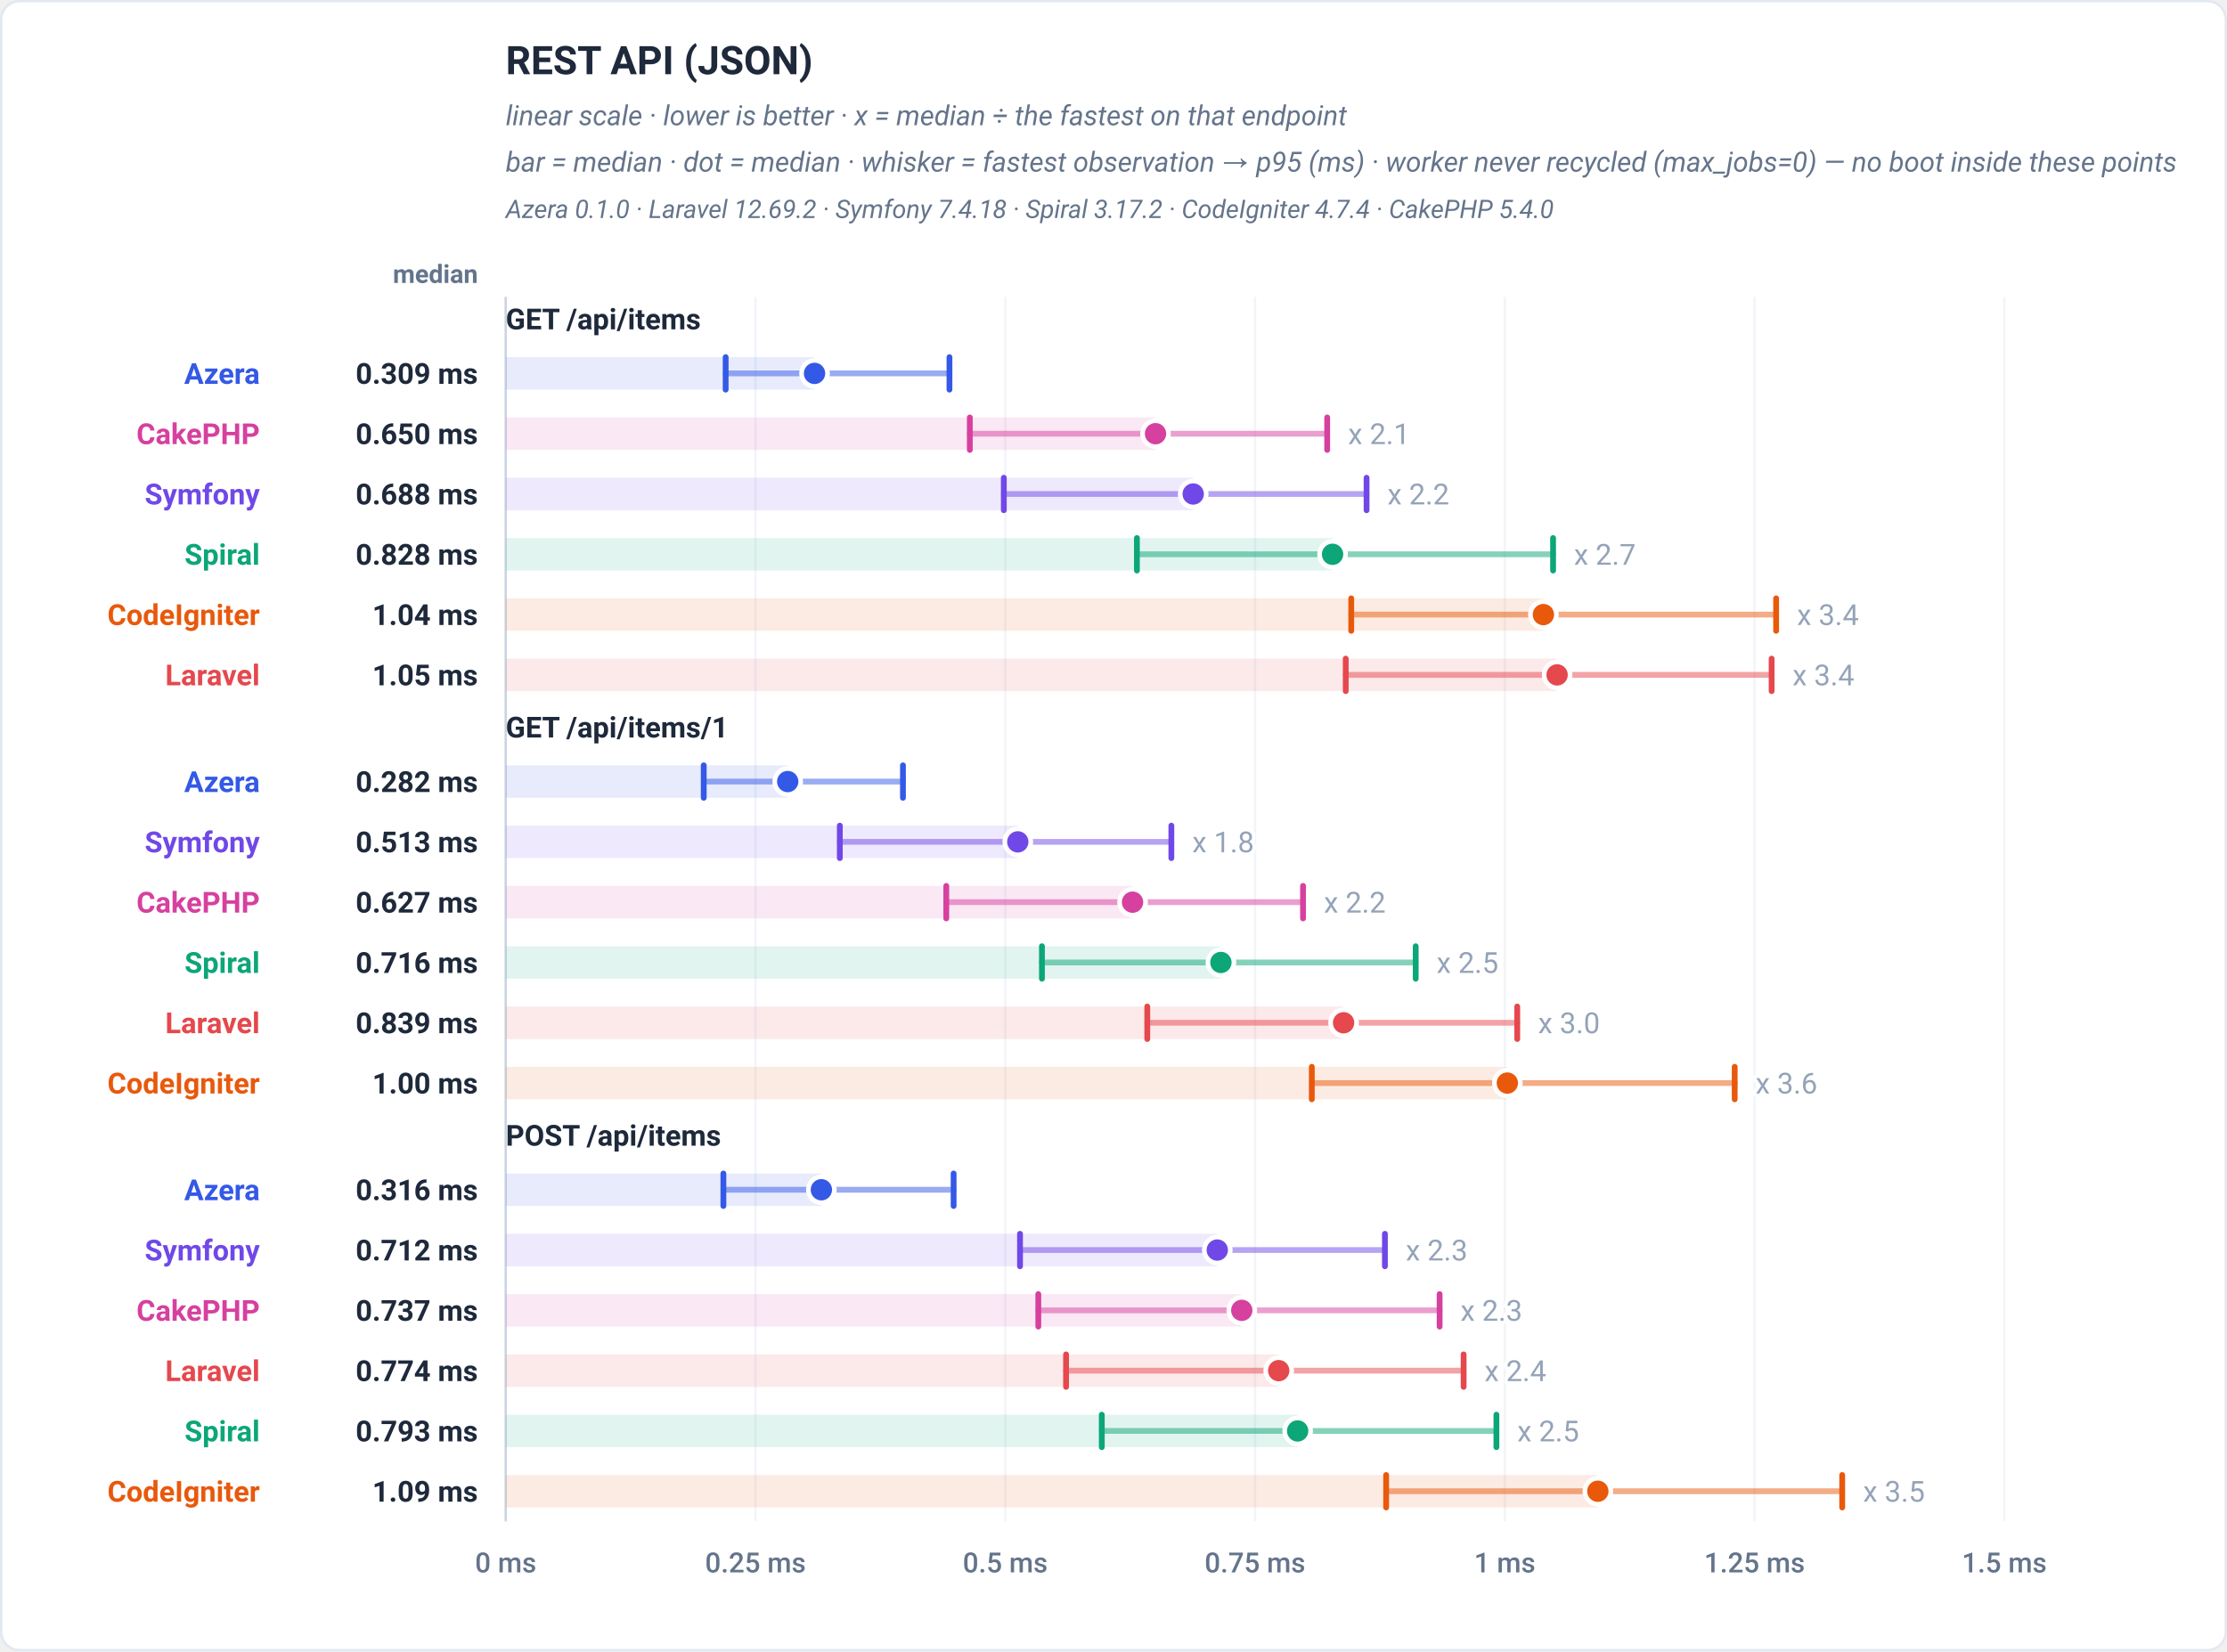
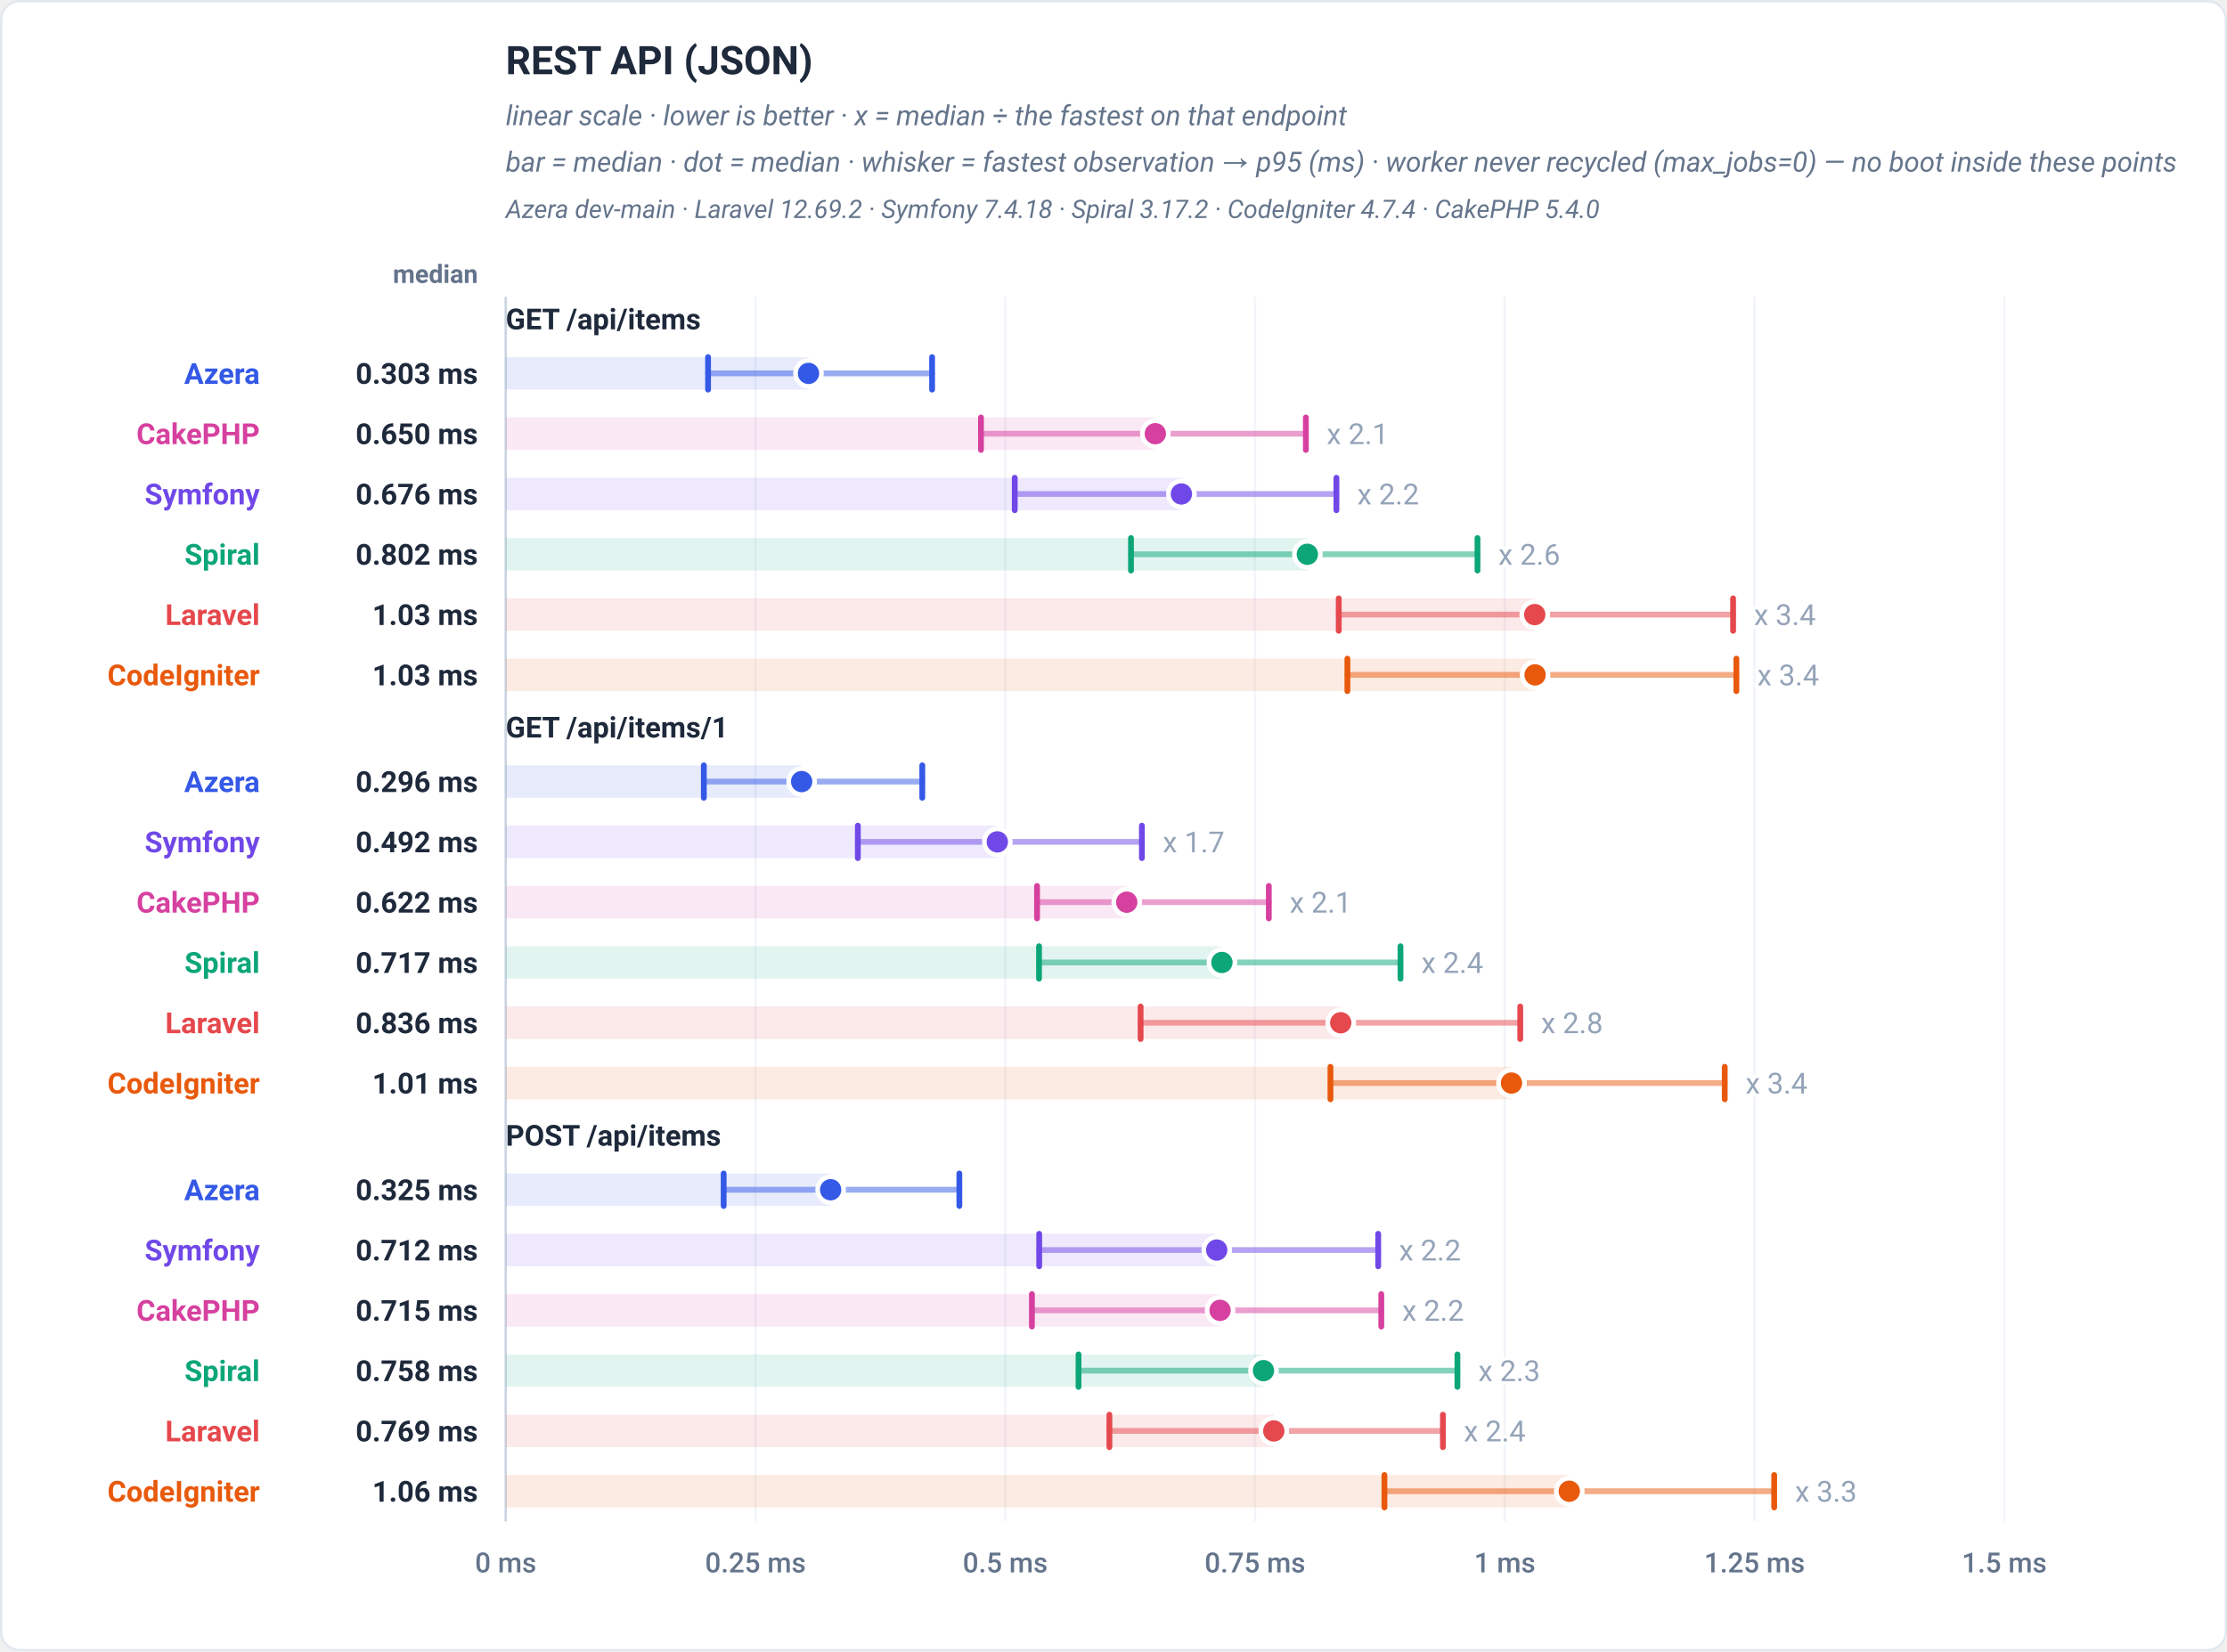
<svg xmlns="http://www.w3.org/2000/svg" viewBox="0 0 960 712" width="960" height="712" role="img" font-family="-apple-system,BlinkMacSystemFont,'Segoe UI',Roboto,Helvetica,Arial,sans-serif">
  <rect x="0.5" y="0.5" width="959" height="711" rx="8" fill="#ffffff" stroke="#e2e8f0" />
  <text x="218" y="32" font-family="-apple-system,BlinkMacSystemFont,'Segoe UI',Roboto,Helvetica,Arial,sans-serif" font-size="17" font-weight="700" fill="#1e293b" text-anchor="start">REST API (JSON)</text>
  <text x="218" y="54" font-family="-apple-system,BlinkMacSystemFont,'Segoe UI',Roboto,Helvetica,Arial,sans-serif" font-size="12" font-weight="400" fill="#64748b" text-anchor="start" font-style="italic">linear scale · lower is better · x = median ÷ the fastest on that endpoint</text>
  <text x="218" y="74" font-family="-apple-system,BlinkMacSystemFont,'Segoe UI',Roboto,Helvetica,Arial,sans-serif" font-size="12" font-weight="400" fill="#64748b" text-anchor="start" font-style="italic">bar = median · dot = median · whisker = fastest observation → p95 (ms) · worker never recycled (max_jobs=0) — no boot inside these points</text>
-   <text x="218" y="94" font-family="-apple-system,BlinkMacSystemFont,'Segoe UI',Roboto,Helvetica,Arial,sans-serif" font-size="11" font-weight="400" fill="#64748b" text-anchor="start" font-style="italic">Azera 0.1.0 · Laravel 12.69.2 · Symfony 7.4.18 · Spiral 3.17.2 · CodeIgniter 4.7.4 · CakePHP 5.4.0</text>
+   <text x="218" y="94" font-family="-apple-system,BlinkMacSystemFont,'Segoe UI',Roboto,Helvetica,Arial,sans-serif" font-size="11" font-weight="400" fill="#64748b" text-anchor="start" font-style="italic">Azera dev-main · Laravel 12.69.2 · Symfony 7.4.18 · Spiral 3.17.2 · CodeIgniter 4.7.4 · CakePHP 5.4.0</text>
  <text x="206" y="122" font-family="-apple-system,BlinkMacSystemFont,'Segoe UI',Roboto,Helvetica,Arial,sans-serif" font-size="11" font-weight="600" fill="#64748b" text-anchor="end">median</text>
  <line x1="218" y1="128" x2="218" y2="656" stroke="#f1f5f9" stroke-width="1" />
  <text x="218" y="678" font-family="-apple-system,BlinkMacSystemFont,'Segoe UI',Roboto,Helvetica,Arial,sans-serif" font-size="12" font-weight="500" fill="#64748b" text-anchor="middle">0 ms</text>
  <line x1="325.67" y1="128" x2="325.67" y2="656" stroke="#f1f5f9" stroke-width="1" />
  <text x="325.67" y="678" font-family="-apple-system,BlinkMacSystemFont,'Segoe UI',Roboto,Helvetica,Arial,sans-serif" font-size="12" font-weight="500" fill="#64748b" text-anchor="middle">0.25 ms</text>
  <line x1="433.33" y1="128" x2="433.33" y2="656" stroke="#f1f5f9" stroke-width="1" />
  <text x="433.33" y="678" font-family="-apple-system,BlinkMacSystemFont,'Segoe UI',Roboto,Helvetica,Arial,sans-serif" font-size="12" font-weight="500" fill="#64748b" text-anchor="middle">0.5 ms</text>
  <line x1="541" y1="128" x2="541" y2="656" stroke="#f1f5f9" stroke-width="1" />
  <text x="541" y="678" font-family="-apple-system,BlinkMacSystemFont,'Segoe UI',Roboto,Helvetica,Arial,sans-serif" font-size="12" font-weight="500" fill="#64748b" text-anchor="middle">0.75 ms</text>
  <line x1="648.67" y1="128" x2="648.67" y2="656" stroke="#f1f5f9" stroke-width="1" />
  <text x="648.67" y="678" font-family="-apple-system,BlinkMacSystemFont,'Segoe UI',Roboto,Helvetica,Arial,sans-serif" font-size="12" font-weight="500" fill="#64748b" text-anchor="middle">1 ms</text>
  <line x1="756.33" y1="128" x2="756.33" y2="656" stroke="#f1f5f9" stroke-width="1" />
  <text x="756.33" y="678" font-family="-apple-system,BlinkMacSystemFont,'Segoe UI',Roboto,Helvetica,Arial,sans-serif" font-size="12" font-weight="500" fill="#64748b" text-anchor="middle">1.25 ms</text>
  <line x1="864" y1="128" x2="864" y2="656" stroke="#f1f5f9" stroke-width="1" />
  <text x="864" y="678" font-family="-apple-system,BlinkMacSystemFont,'Segoe UI',Roboto,Helvetica,Arial,sans-serif" font-size="12" font-weight="500" fill="#64748b" text-anchor="middle">1.5 ms</text>
  <line x1="218" y1="128" x2="218" y2="656" stroke="#cbd5e1" stroke-width="1" />
  <text x="218" y="142" font-family="-apple-system,BlinkMacSystemFont,'Segoe UI',Roboto,Helvetica,Arial,sans-serif" font-size="12.5" font-weight="700" fill="#1e293b" text-anchor="start">GET /api/items</text>
-   <rect x="218" y="154" width="133.12" height="14" fill="#3459e6" fill-opacity="0.12" />
-   <line x1="312.81" y1="161" x2="409.29" y2="161" stroke="#3459e6" stroke-width="2.5" stroke-linecap="round" opacity="0.5" />
-   <line x1="312.81" y1="154" x2="312.81" y2="168" stroke="#3459e6" stroke-width="2.5" stroke-linecap="round" />
-   <line x1="409.29" y1="154" x2="409.29" y2="168" stroke="#3459e6" stroke-width="2.5" stroke-linecap="round" />
-   <circle cx="351.12" cy="161" r="5.6" fill="#3459e6" stroke="#ffffff" stroke-width="2" />
+   <rect x="218" y="154" width="130.52" height="14" fill="#3459e6" fill-opacity="0.12" />
+   <line x1="305.23" y1="161" x2="401.8" y2="161" stroke="#3459e6" stroke-width="2.5" stroke-linecap="round" opacity="0.5" />
+   <line x1="305.23" y1="154" x2="305.23" y2="168" stroke="#3459e6" stroke-width="2.5" stroke-linecap="round" />
+   <line x1="401.8" y1="154" x2="401.8" y2="168" stroke="#3459e6" stroke-width="2.5" stroke-linecap="round" />
+   <circle cx="348.52" cy="161" r="5.6" fill="#3459e6" stroke="#ffffff" stroke-width="2" />
  <text x="112" y="165.5" font-family="-apple-system,BlinkMacSystemFont,'Segoe UI',Roboto,Helvetica,Arial,sans-serif" font-size="12.5" font-weight="700" fill="#3459e6" text-anchor="end">Azera</text>
-   <text x="206" y="165.5" font-family="-apple-system,BlinkMacSystemFont,'Segoe UI',Roboto,Helvetica,Arial,sans-serif" font-size="12.5" font-weight="700" fill="#1e293b" text-anchor="end">0.309 ms</text>
-   <rect x="218" y="180" width="280.11" height="14" fill="#d6409f" fill-opacity="0.12" />
-   <line x1="418.06" y1="187" x2="572.12" y2="187" stroke="#d6409f" stroke-width="2.5" stroke-linecap="round" opacity="0.5" />
-   <line x1="418.06" y1="180" x2="418.06" y2="194" stroke="#d6409f" stroke-width="2.5" stroke-linecap="round" />
-   <line x1="572.12" y1="180" x2="572.12" y2="194" stroke="#d6409f" stroke-width="2.5" stroke-linecap="round" />
-   <circle cx="498.11" cy="187" r="5.6" fill="#d6409f" stroke="#ffffff" stroke-width="2" />
-   <text x="581.12" y="191.5" font-family="-apple-system,BlinkMacSystemFont,'Segoe UI',Roboto,Helvetica,Arial,sans-serif" font-size="12.5" font-weight="400" fill="#94a3b8" text-anchor="start" stroke="#ffffff" stroke-width="3" paint-order="stroke" stroke-linejoin="round">x 2.1</text>
+   <text x="206" y="165.5" font-family="-apple-system,BlinkMacSystemFont,'Segoe UI',Roboto,Helvetica,Arial,sans-serif" font-size="12.5" font-weight="700" fill="#1e293b" text-anchor="end">0.303 ms</text>
+   <rect x="218" y="180" width="280.02" height="14" fill="#d6409f" fill-opacity="0.12" />
+   <line x1="422.87" y1="187" x2="562.92" y2="187" stroke="#d6409f" stroke-width="2.5" stroke-linecap="round" opacity="0.5" />
+   <line x1="422.87" y1="180" x2="422.87" y2="194" stroke="#d6409f" stroke-width="2.5" stroke-linecap="round" />
+   <line x1="562.92" y1="180" x2="562.92" y2="194" stroke="#d6409f" stroke-width="2.5" stroke-linecap="round" />
+   <circle cx="498.02" cy="187" r="5.6" fill="#d6409f" stroke="#ffffff" stroke-width="2" />
+   <text x="571.92" y="191.5" font-family="-apple-system,BlinkMacSystemFont,'Segoe UI',Roboto,Helvetica,Arial,sans-serif" font-size="12.5" font-weight="400" fill="#94a3b8" text-anchor="start" stroke="#ffffff" stroke-width="3" paint-order="stroke" stroke-linejoin="round">x 2.1</text>
  <text x="112" y="191.5" font-family="-apple-system,BlinkMacSystemFont,'Segoe UI',Roboto,Helvetica,Arial,sans-serif" font-size="12.5" font-weight="700" fill="#d6409f" text-anchor="end">CakePHP</text>
  <text x="206" y="191.5" font-family="-apple-system,BlinkMacSystemFont,'Segoe UI',Roboto,Helvetica,Arial,sans-serif" font-size="12.5" font-weight="700" fill="#1e293b" text-anchor="end">0.650 ms</text>
-   <rect x="218" y="206" width="296.35" height="14" fill="#7048e8" fill-opacity="0.12" />
-   <line x1="432.72" y1="213" x2="589.09" y2="213" stroke="#7048e8" stroke-width="2.5" stroke-linecap="round" opacity="0.5" />
-   <line x1="432.72" y1="206" x2="432.72" y2="220" stroke="#7048e8" stroke-width="2.5" stroke-linecap="round" />
-   <line x1="589.09" y1="206" x2="589.09" y2="220" stroke="#7048e8" stroke-width="2.5" stroke-linecap="round" />
-   <circle cx="514.35" cy="213" r="5.6" fill="#7048e8" stroke="#ffffff" stroke-width="2" />
-   <text x="598.09" y="217.5" font-family="-apple-system,BlinkMacSystemFont,'Segoe UI',Roboto,Helvetica,Arial,sans-serif" font-size="12.5" font-weight="400" fill="#94a3b8" text-anchor="start" stroke="#ffffff" stroke-width="3" paint-order="stroke" stroke-linejoin="round">x 2.2</text>
+   <rect x="218" y="206" width="291.27" height="14" fill="#7048e8" fill-opacity="0.12" />
+   <line x1="437.43" y1="213" x2="576.09" y2="213" stroke="#7048e8" stroke-width="2.5" stroke-linecap="round" opacity="0.5" />
+   <line x1="437.43" y1="206" x2="437.43" y2="220" stroke="#7048e8" stroke-width="2.5" stroke-linecap="round" />
+   <line x1="576.09" y1="206" x2="576.09" y2="220" stroke="#7048e8" stroke-width="2.5" stroke-linecap="round" />
+   <circle cx="509.27" cy="213" r="5.6" fill="#7048e8" stroke="#ffffff" stroke-width="2" />
+   <text x="585.09" y="217.5" font-family="-apple-system,BlinkMacSystemFont,'Segoe UI',Roboto,Helvetica,Arial,sans-serif" font-size="12.5" font-weight="400" fill="#94a3b8" text-anchor="start" stroke="#ffffff" stroke-width="3" paint-order="stroke" stroke-linejoin="round">x 2.2</text>
  <text x="112" y="217.5" font-family="-apple-system,BlinkMacSystemFont,'Segoe UI',Roboto,Helvetica,Arial,sans-serif" font-size="12.5" font-weight="700" fill="#7048e8" text-anchor="end">Symfony</text>
-   <text x="206" y="217.5" font-family="-apple-system,BlinkMacSystemFont,'Segoe UI',Roboto,Helvetica,Arial,sans-serif" font-size="12.5" font-weight="700" fill="#1e293b" text-anchor="end">0.688 ms</text>
-   <rect x="218" y="232" width="356.43" height="14" fill="#0ca678" fill-opacity="0.12" />
-   <line x1="490.09" y1="239" x2="669.49" y2="239" stroke="#0ca678" stroke-width="2.5" stroke-linecap="round" opacity="0.5" />
-   <line x1="490.09" y1="232" x2="490.09" y2="246" stroke="#0ca678" stroke-width="2.5" stroke-linecap="round" />
-   <line x1="669.49" y1="232" x2="669.49" y2="246" stroke="#0ca678" stroke-width="2.5" stroke-linecap="round" />
-   <circle cx="574.43" cy="239" r="5.6" fill="#0ca678" stroke="#ffffff" stroke-width="2" />
-   <text x="678.49" y="243.5" font-family="-apple-system,BlinkMacSystemFont,'Segoe UI',Roboto,Helvetica,Arial,sans-serif" font-size="12.5" font-weight="400" fill="#94a3b8" text-anchor="start" stroke="#ffffff" stroke-width="3" paint-order="stroke" stroke-linejoin="round">x 2.7</text>
+   <text x="206" y="217.5" font-family="-apple-system,BlinkMacSystemFont,'Segoe UI',Roboto,Helvetica,Arial,sans-serif" font-size="12.5" font-weight="700" fill="#1e293b" text-anchor="end">0.676 ms</text>
+   <rect x="218" y="232" width="345.56" height="14" fill="#0ca678" fill-opacity="0.12" />
+   <line x1="487.54" y1="239" x2="636.9" y2="239" stroke="#0ca678" stroke-width="2.5" stroke-linecap="round" opacity="0.5" />
+   <line x1="487.54" y1="232" x2="487.54" y2="246" stroke="#0ca678" stroke-width="2.5" stroke-linecap="round" />
+   <line x1="636.9" y1="232" x2="636.9" y2="246" stroke="#0ca678" stroke-width="2.5" stroke-linecap="round" />
+   <circle cx="563.56" cy="239" r="5.6" fill="#0ca678" stroke="#ffffff" stroke-width="2" />
+   <text x="645.9" y="243.5" font-family="-apple-system,BlinkMacSystemFont,'Segoe UI',Roboto,Helvetica,Arial,sans-serif" font-size="12.5" font-weight="400" fill="#94a3b8" text-anchor="start" stroke="#ffffff" stroke-width="3" paint-order="stroke" stroke-linejoin="round">x 2.6</text>
  <text x="112" y="243.5" font-family="-apple-system,BlinkMacSystemFont,'Segoe UI',Roboto,Helvetica,Arial,sans-serif" font-size="12.5" font-weight="700" fill="#0ca678" text-anchor="end">Spiral</text>
-   <text x="206" y="243.5" font-family="-apple-system,BlinkMacSystemFont,'Segoe UI',Roboto,Helvetica,Arial,sans-serif" font-size="12.5" font-weight="700" fill="#1e293b" text-anchor="end">0.828 ms</text>
-   <rect x="218" y="258" width="447.31" height="14" fill="#e8590c" fill-opacity="0.12" />
-   <line x1="582.48" y1="265" x2="765.64" y2="265" stroke="#e8590c" stroke-width="2.5" stroke-linecap="round" opacity="0.5" />
-   <line x1="582.48" y1="258" x2="582.48" y2="272" stroke="#e8590c" stroke-width="2.5" stroke-linecap="round" />
-   <line x1="765.64" y1="258" x2="765.64" y2="272" stroke="#e8590c" stroke-width="2.5" stroke-linecap="round" />
-   <circle cx="665.31" cy="265" r="5.6" fill="#e8590c" stroke="#ffffff" stroke-width="2" />
-   <text x="774.64" y="269.5" font-family="-apple-system,BlinkMacSystemFont,'Segoe UI',Roboto,Helvetica,Arial,sans-serif" font-size="12.5" font-weight="400" fill="#94a3b8" text-anchor="start" stroke="#ffffff" stroke-width="3" paint-order="stroke" stroke-linejoin="round">x 3.4</text>
-   <text x="112" y="269.5" font-family="-apple-system,BlinkMacSystemFont,'Segoe UI',Roboto,Helvetica,Arial,sans-serif" font-size="12.5" font-weight="700" fill="#e8590c" text-anchor="end">CodeIgniter</text>
-   <text x="206" y="269.5" font-family="-apple-system,BlinkMacSystemFont,'Segoe UI',Roboto,Helvetica,Arial,sans-serif" font-size="12.5" font-weight="700" fill="#1e293b" text-anchor="end">1.04 ms</text>
-   <rect x="218" y="284" width="453.22" height="14" fill="#e5484d" fill-opacity="0.12" />
-   <line x1="580.11" y1="291" x2="763.7" y2="291" stroke="#e5484d" stroke-width="2.5" stroke-linecap="round" opacity="0.5" />
-   <line x1="580.11" y1="284" x2="580.11" y2="298" stroke="#e5484d" stroke-width="2.5" stroke-linecap="round" />
-   <line x1="763.7" y1="284" x2="763.7" y2="298" stroke="#e5484d" stroke-width="2.5" stroke-linecap="round" />
-   <circle cx="671.22" cy="291" r="5.6" fill="#e5484d" stroke="#ffffff" stroke-width="2" />
-   <text x="772.7" y="295.5" font-family="-apple-system,BlinkMacSystemFont,'Segoe UI',Roboto,Helvetica,Arial,sans-serif" font-size="12.5" font-weight="400" fill="#94a3b8" text-anchor="start" stroke="#ffffff" stroke-width="3" paint-order="stroke" stroke-linejoin="round">x 3.4</text>
-   <text x="112" y="295.5" font-family="-apple-system,BlinkMacSystemFont,'Segoe UI',Roboto,Helvetica,Arial,sans-serif" font-size="12.5" font-weight="700" fill="#e5484d" text-anchor="end">Laravel</text>
-   <text x="206" y="295.5" font-family="-apple-system,BlinkMacSystemFont,'Segoe UI',Roboto,Helvetica,Arial,sans-serif" font-size="12.5" font-weight="700" fill="#1e293b" text-anchor="end">1.05 ms</text>
+   <text x="206" y="243.5" font-family="-apple-system,BlinkMacSystemFont,'Segoe UI',Roboto,Helvetica,Arial,sans-serif" font-size="12.5" font-weight="700" fill="#1e293b" text-anchor="end">0.802 ms</text>
+   <rect x="218" y="258" width="443.58" height="14" fill="#e5484d" fill-opacity="0.12" />
+   <line x1="577.09" y1="265" x2="747.09" y2="265" stroke="#e5484d" stroke-width="2.5" stroke-linecap="round" opacity="0.5" />
+   <line x1="577.09" y1="258" x2="577.09" y2="272" stroke="#e5484d" stroke-width="2.5" stroke-linecap="round" />
+   <line x1="747.09" y1="258" x2="747.09" y2="272" stroke="#e5484d" stroke-width="2.5" stroke-linecap="round" />
+   <circle cx="661.58" cy="265" r="5.6" fill="#e5484d" stroke="#ffffff" stroke-width="2" />
+   <text x="756.09" y="269.5" font-family="-apple-system,BlinkMacSystemFont,'Segoe UI',Roboto,Helvetica,Arial,sans-serif" font-size="12.5" font-weight="400" fill="#94a3b8" text-anchor="start" stroke="#ffffff" stroke-width="3" paint-order="stroke" stroke-linejoin="round">x 3.4</text>
+   <text x="112" y="269.5" font-family="-apple-system,BlinkMacSystemFont,'Segoe UI',Roboto,Helvetica,Arial,sans-serif" font-size="12.5" font-weight="700" fill="#e5484d" text-anchor="end">Laravel</text>
+   <text x="206" y="269.5" font-family="-apple-system,BlinkMacSystemFont,'Segoe UI',Roboto,Helvetica,Arial,sans-serif" font-size="12.5" font-weight="700" fill="#1e293b" text-anchor="end">1.03 ms</text>
+   <rect x="218" y="284" width="443.74" height="14" fill="#e8590c" fill-opacity="0.12" />
+   <line x1="580.83" y1="291" x2="748.51" y2="291" stroke="#e8590c" stroke-width="2.5" stroke-linecap="round" opacity="0.5" />
+   <line x1="580.83" y1="284" x2="580.83" y2="298" stroke="#e8590c" stroke-width="2.5" stroke-linecap="round" />
+   <line x1="748.51" y1="284" x2="748.51" y2="298" stroke="#e8590c" stroke-width="2.5" stroke-linecap="round" />
+   <circle cx="661.74" cy="291" r="5.6" fill="#e8590c" stroke="#ffffff" stroke-width="2" />
+   <text x="757.51" y="295.5" font-family="-apple-system,BlinkMacSystemFont,'Segoe UI',Roboto,Helvetica,Arial,sans-serif" font-size="12.5" font-weight="400" fill="#94a3b8" text-anchor="start" stroke="#ffffff" stroke-width="3" paint-order="stroke" stroke-linejoin="round">x 3.4</text>
+   <text x="112" y="295.5" font-family="-apple-system,BlinkMacSystemFont,'Segoe UI',Roboto,Helvetica,Arial,sans-serif" font-size="12.5" font-weight="700" fill="#e8590c" text-anchor="end">CodeIgniter</text>
+   <text x="206" y="295.5" font-family="-apple-system,BlinkMacSystemFont,'Segoe UI',Roboto,Helvetica,Arial,sans-serif" font-size="12.5" font-weight="700" fill="#1e293b" text-anchor="end">1.03 ms</text>
  <text x="218" y="318" font-family="-apple-system,BlinkMacSystemFont,'Segoe UI',Roboto,Helvetica,Arial,sans-serif" font-size="12.5" font-weight="700" fill="#1e293b" text-anchor="start">GET /api/items/1</text>
-   <rect x="218" y="330" width="121.56" height="14" fill="#3459e6" fill-opacity="0.12" />
-   <line x1="303.36" y1="337" x2="389.24" y2="337" stroke="#3459e6" stroke-width="2.5" stroke-linecap="round" opacity="0.5" />
-   <line x1="303.36" y1="330" x2="303.36" y2="344" stroke="#3459e6" stroke-width="2.5" stroke-linecap="round" />
-   <line x1="389.24" y1="330" x2="389.24" y2="344" stroke="#3459e6" stroke-width="2.5" stroke-linecap="round" />
-   <circle cx="339.56" cy="337" r="5.6" fill="#3459e6" stroke="#ffffff" stroke-width="2" />
+   <rect x="218" y="330" width="127.56" height="14" fill="#3459e6" fill-opacity="0.12" />
+   <line x1="303.4" y1="337" x2="397.57" y2="337" stroke="#3459e6" stroke-width="2.5" stroke-linecap="round" opacity="0.5" />
+   <line x1="303.4" y1="330" x2="303.4" y2="344" stroke="#3459e6" stroke-width="2.5" stroke-linecap="round" />
+   <line x1="397.57" y1="330" x2="397.57" y2="344" stroke="#3459e6" stroke-width="2.5" stroke-linecap="round" />
+   <circle cx="345.56" cy="337" r="5.6" fill="#3459e6" stroke="#ffffff" stroke-width="2" />
  <text x="112" y="341.5" font-family="-apple-system,BlinkMacSystemFont,'Segoe UI',Roboto,Helvetica,Arial,sans-serif" font-size="12.5" font-weight="700" fill="#3459e6" text-anchor="end">Azera</text>
-   <text x="206" y="341.5" font-family="-apple-system,BlinkMacSystemFont,'Segoe UI',Roboto,Helvetica,Arial,sans-serif" font-size="12.5" font-weight="700" fill="#1e293b" text-anchor="end">0.282 ms</text>
-   <rect x="218" y="356" width="220.74" height="14" fill="#7048e8" fill-opacity="0.12" />
-   <line x1="362.02" y1="363" x2="504.94" y2="363" stroke="#7048e8" stroke-width="2.5" stroke-linecap="round" opacity="0.5" />
-   <line x1="362.02" y1="356" x2="362.02" y2="370" stroke="#7048e8" stroke-width="2.5" stroke-linecap="round" />
-   <line x1="504.94" y1="356" x2="504.94" y2="370" stroke="#7048e8" stroke-width="2.5" stroke-linecap="round" />
-   <circle cx="438.74" cy="363" r="5.6" fill="#7048e8" stroke="#ffffff" stroke-width="2" />
-   <text x="513.94" y="367.5" font-family="-apple-system,BlinkMacSystemFont,'Segoe UI',Roboto,Helvetica,Arial,sans-serif" font-size="12.5" font-weight="400" fill="#94a3b8" text-anchor="start" stroke="#ffffff" stroke-width="3" paint-order="stroke" stroke-linejoin="round">x 1.8</text>
+   <text x="206" y="341.5" font-family="-apple-system,BlinkMacSystemFont,'Segoe UI',Roboto,Helvetica,Arial,sans-serif" font-size="12.5" font-weight="700" fill="#1e293b" text-anchor="end">0.296 ms</text>
+   <rect x="218" y="356" width="211.91" height="14" fill="#7048e8" fill-opacity="0.12" />
+   <line x1="369.79" y1="363" x2="492.24" y2="363" stroke="#7048e8" stroke-width="2.5" stroke-linecap="round" opacity="0.5" />
+   <line x1="369.79" y1="356" x2="369.79" y2="370" stroke="#7048e8" stroke-width="2.5" stroke-linecap="round" />
+   <line x1="492.24" y1="356" x2="492.24" y2="370" stroke="#7048e8" stroke-width="2.5" stroke-linecap="round" />
+   <circle cx="429.91" cy="363" r="5.6" fill="#7048e8" stroke="#ffffff" stroke-width="2" />
+   <text x="501.24" y="367.5" font-family="-apple-system,BlinkMacSystemFont,'Segoe UI',Roboto,Helvetica,Arial,sans-serif" font-size="12.5" font-weight="400" fill="#94a3b8" text-anchor="start" stroke="#ffffff" stroke-width="3" paint-order="stroke" stroke-linejoin="round">x 1.7</text>
  <text x="112" y="367.5" font-family="-apple-system,BlinkMacSystemFont,'Segoe UI',Roboto,Helvetica,Arial,sans-serif" font-size="12.5" font-weight="700" fill="#7048e8" text-anchor="end">Symfony</text>
-   <text x="206" y="367.5" font-family="-apple-system,BlinkMacSystemFont,'Segoe UI',Roboto,Helvetica,Arial,sans-serif" font-size="12.5" font-weight="700" fill="#1e293b" text-anchor="end">0.513 ms</text>
-   <rect x="218" y="382" width="270.21" height="14" fill="#d6409f" fill-opacity="0.12" />
-   <line x1="407.91" y1="389" x2="561.7" y2="389" stroke="#d6409f" stroke-width="2.5" stroke-linecap="round" opacity="0.5" />
-   <line x1="407.91" y1="382" x2="407.91" y2="396" stroke="#d6409f" stroke-width="2.5" stroke-linecap="round" />
-   <line x1="561.7" y1="382" x2="561.7" y2="396" stroke="#d6409f" stroke-width="2.5" stroke-linecap="round" />
-   <circle cx="488.21" cy="389" r="5.6" fill="#d6409f" stroke="#ffffff" stroke-width="2" />
-   <text x="570.7" y="393.5" font-family="-apple-system,BlinkMacSystemFont,'Segoe UI',Roboto,Helvetica,Arial,sans-serif" font-size="12.5" font-weight="400" fill="#94a3b8" text-anchor="start" stroke="#ffffff" stroke-width="3" paint-order="stroke" stroke-linejoin="round">x 2.2</text>
+   <text x="206" y="367.5" font-family="-apple-system,BlinkMacSystemFont,'Segoe UI',Roboto,Helvetica,Arial,sans-serif" font-size="12.5" font-weight="700" fill="#1e293b" text-anchor="end">0.492 ms</text>
+   <rect x="218" y="382" width="267.7" height="14" fill="#d6409f" fill-opacity="0.12" />
+   <line x1="447.04" y1="389" x2="546.95" y2="389" stroke="#d6409f" stroke-width="2.5" stroke-linecap="round" opacity="0.5" />
+   <line x1="447.04" y1="382" x2="447.04" y2="396" stroke="#d6409f" stroke-width="2.5" stroke-linecap="round" />
+   <line x1="546.95" y1="382" x2="546.95" y2="396" stroke="#d6409f" stroke-width="2.5" stroke-linecap="round" />
+   <circle cx="485.7" cy="389" r="5.6" fill="#d6409f" stroke="#ffffff" stroke-width="2" />
+   <text x="555.95" y="393.5" font-family="-apple-system,BlinkMacSystemFont,'Segoe UI',Roboto,Helvetica,Arial,sans-serif" font-size="12.5" font-weight="400" fill="#94a3b8" text-anchor="start" stroke="#ffffff" stroke-width="3" paint-order="stroke" stroke-linejoin="round">x 2.1</text>
  <text x="112" y="393.5" font-family="-apple-system,BlinkMacSystemFont,'Segoe UI',Roboto,Helvetica,Arial,sans-serif" font-size="12.5" font-weight="700" fill="#d6409f" text-anchor="end">CakePHP</text>
-   <text x="206" y="393.5" font-family="-apple-system,BlinkMacSystemFont,'Segoe UI',Roboto,Helvetica,Arial,sans-serif" font-size="12.5" font-weight="700" fill="#1e293b" text-anchor="end">0.627 ms</text>
-   <rect x="218" y="408" width="308.3" height="14" fill="#0ca678" fill-opacity="0.12" />
-   <line x1="449.15" y1="415" x2="610.27" y2="415" stroke="#0ca678" stroke-width="2.5" stroke-linecap="round" opacity="0.5" />
-   <line x1="449.15" y1="408" x2="449.15" y2="422" stroke="#0ca678" stroke-width="2.5" stroke-linecap="round" />
-   <line x1="610.27" y1="408" x2="610.27" y2="422" stroke="#0ca678" stroke-width="2.5" stroke-linecap="round" />
-   <circle cx="526.3" cy="415" r="5.6" fill="#0ca678" stroke="#ffffff" stroke-width="2" />
-   <text x="619.27" y="419.5" font-family="-apple-system,BlinkMacSystemFont,'Segoe UI',Roboto,Helvetica,Arial,sans-serif" font-size="12.5" font-weight="400" fill="#94a3b8" text-anchor="start" stroke="#ffffff" stroke-width="3" paint-order="stroke" stroke-linejoin="round">x 2.5</text>
+   <text x="206" y="393.5" font-family="-apple-system,BlinkMacSystemFont,'Segoe UI',Roboto,Helvetica,Arial,sans-serif" font-size="12.5" font-weight="700" fill="#1e293b" text-anchor="end">0.622 ms</text>
+   <rect x="218" y="408" width="308.73" height="14" fill="#0ca678" fill-opacity="0.12" />
+   <line x1="447.9" y1="415" x2="603.71" y2="415" stroke="#0ca678" stroke-width="2.5" stroke-linecap="round" opacity="0.5" />
+   <line x1="447.9" y1="408" x2="447.9" y2="422" stroke="#0ca678" stroke-width="2.5" stroke-linecap="round" />
+   <line x1="603.71" y1="408" x2="603.71" y2="422" stroke="#0ca678" stroke-width="2.5" stroke-linecap="round" />
+   <circle cx="526.73" cy="415" r="5.6" fill="#0ca678" stroke="#ffffff" stroke-width="2" />
+   <text x="612.71" y="419.5" font-family="-apple-system,BlinkMacSystemFont,'Segoe UI',Roboto,Helvetica,Arial,sans-serif" font-size="12.5" font-weight="400" fill="#94a3b8" text-anchor="start" stroke="#ffffff" stroke-width="3" paint-order="stroke" stroke-linejoin="round">x 2.4</text>
  <text x="112" y="419.5" font-family="-apple-system,BlinkMacSystemFont,'Segoe UI',Roboto,Helvetica,Arial,sans-serif" font-size="12.5" font-weight="700" fill="#0ca678" text-anchor="end">Spiral</text>
-   <text x="206" y="419.5" font-family="-apple-system,BlinkMacSystemFont,'Segoe UI',Roboto,Helvetica,Arial,sans-serif" font-size="12.5" font-weight="700" fill="#1e293b" text-anchor="end">0.716 ms</text>
-   <rect x="218" y="434" width="361.18" height="14" fill="#e5484d" fill-opacity="0.12" />
-   <line x1="494.56" y1="441" x2="654.04" y2="441" stroke="#e5484d" stroke-width="2.5" stroke-linecap="round" opacity="0.5" />
-   <line x1="494.56" y1="434" x2="494.56" y2="448" stroke="#e5484d" stroke-width="2.5" stroke-linecap="round" />
-   <line x1="654.04" y1="434" x2="654.04" y2="448" stroke="#e5484d" stroke-width="2.5" stroke-linecap="round" />
-   <circle cx="579.18" cy="441" r="5.6" fill="#e5484d" stroke="#ffffff" stroke-width="2" />
-   <text x="663.04" y="445.5" font-family="-apple-system,BlinkMacSystemFont,'Segoe UI',Roboto,Helvetica,Arial,sans-serif" font-size="12.5" font-weight="400" fill="#94a3b8" text-anchor="start" stroke="#ffffff" stroke-width="3" paint-order="stroke" stroke-linejoin="round">x 3.0</text>
+   <text x="206" y="419.5" font-family="-apple-system,BlinkMacSystemFont,'Segoe UI',Roboto,Helvetica,Arial,sans-serif" font-size="12.5" font-weight="700" fill="#1e293b" text-anchor="end">0.717 ms</text>
+   <rect x="218" y="434" width="359.95" height="14" fill="#e5484d" fill-opacity="0.12" />
+   <line x1="491.68" y1="441" x2="655.34" y2="441" stroke="#e5484d" stroke-width="2.5" stroke-linecap="round" opacity="0.5" />
+   <line x1="491.68" y1="434" x2="491.68" y2="448" stroke="#e5484d" stroke-width="2.5" stroke-linecap="round" />
+   <line x1="655.34" y1="434" x2="655.34" y2="448" stroke="#e5484d" stroke-width="2.5" stroke-linecap="round" />
+   <circle cx="577.95" cy="441" r="5.6" fill="#e5484d" stroke="#ffffff" stroke-width="2" />
+   <text x="664.34" y="445.5" font-family="-apple-system,BlinkMacSystemFont,'Segoe UI',Roboto,Helvetica,Arial,sans-serif" font-size="12.5" font-weight="400" fill="#94a3b8" text-anchor="start" stroke="#ffffff" stroke-width="3" paint-order="stroke" stroke-linejoin="round">x 2.8</text>
  <text x="112" y="445.5" font-family="-apple-system,BlinkMacSystemFont,'Segoe UI',Roboto,Helvetica,Arial,sans-serif" font-size="12.5" font-weight="700" fill="#e5484d" text-anchor="end">Laravel</text>
-   <text x="206" y="445.5" font-family="-apple-system,BlinkMacSystemFont,'Segoe UI',Roboto,Helvetica,Arial,sans-serif" font-size="12.5" font-weight="700" fill="#1e293b" text-anchor="end">0.839 ms</text>
-   <rect x="218" y="460" width="431.77" height="14" fill="#e8590c" fill-opacity="0.12" />
-   <line x1="565.48" y1="467" x2="747.78" y2="467" stroke="#e8590c" stroke-width="2.5" stroke-linecap="round" opacity="0.5" />
-   <line x1="565.48" y1="460" x2="565.48" y2="474" stroke="#e8590c" stroke-width="2.5" stroke-linecap="round" />
-   <line x1="747.78" y1="460" x2="747.78" y2="474" stroke="#e8590c" stroke-width="2.5" stroke-linecap="round" />
-   <circle cx="649.77" cy="467" r="5.6" fill="#e8590c" stroke="#ffffff" stroke-width="2" />
-   <text x="756.78" y="471.5" font-family="-apple-system,BlinkMacSystemFont,'Segoe UI',Roboto,Helvetica,Arial,sans-serif" font-size="12.5" font-weight="400" fill="#94a3b8" text-anchor="start" stroke="#ffffff" stroke-width="3" paint-order="stroke" stroke-linejoin="round">x 3.6</text>
+   <text x="206" y="445.5" font-family="-apple-system,BlinkMacSystemFont,'Segoe UI',Roboto,Helvetica,Arial,sans-serif" font-size="12.5" font-weight="700" fill="#1e293b" text-anchor="end">0.836 ms</text>
+   <rect x="218" y="460" width="433.56" height="14" fill="#e8590c" fill-opacity="0.12" />
+   <line x1="573.52" y1="467" x2="743.49" y2="467" stroke="#e8590c" stroke-width="2.5" stroke-linecap="round" opacity="0.5" />
+   <line x1="573.52" y1="460" x2="573.52" y2="474" stroke="#e8590c" stroke-width="2.5" stroke-linecap="round" />
+   <line x1="743.49" y1="460" x2="743.49" y2="474" stroke="#e8590c" stroke-width="2.5" stroke-linecap="round" />
+   <circle cx="651.56" cy="467" r="5.6" fill="#e8590c" stroke="#ffffff" stroke-width="2" />
+   <text x="752.49" y="471.5" font-family="-apple-system,BlinkMacSystemFont,'Segoe UI',Roboto,Helvetica,Arial,sans-serif" font-size="12.5" font-weight="400" fill="#94a3b8" text-anchor="start" stroke="#ffffff" stroke-width="3" paint-order="stroke" stroke-linejoin="round">x 3.4</text>
  <text x="112" y="471.5" font-family="-apple-system,BlinkMacSystemFont,'Segoe UI',Roboto,Helvetica,Arial,sans-serif" font-size="12.5" font-weight="700" fill="#e8590c" text-anchor="end">CodeIgniter</text>
-   <text x="206" y="471.5" font-family="-apple-system,BlinkMacSystemFont,'Segoe UI',Roboto,Helvetica,Arial,sans-serif" font-size="12.5" font-weight="700" fill="#1e293b" text-anchor="end">1.00 ms</text>
+   <text x="206" y="471.5" font-family="-apple-system,BlinkMacSystemFont,'Segoe UI',Roboto,Helvetica,Arial,sans-serif" font-size="12.5" font-weight="700" fill="#1e293b" text-anchor="end">1.01 ms</text>
  <text x="218" y="494" font-family="-apple-system,BlinkMacSystemFont,'Segoe UI',Roboto,Helvetica,Arial,sans-serif" font-size="12.5" font-weight="700" fill="#1e293b" text-anchor="start">POST /api/items</text>
-   <rect x="218" y="506" width="136.07" height="14" fill="#3459e6" fill-opacity="0.12" />
-   <line x1="311.83" y1="513" x2="411.08" y2="513" stroke="#3459e6" stroke-width="2.5" stroke-linecap="round" opacity="0.5" />
-   <line x1="311.83" y1="506" x2="311.83" y2="520" stroke="#3459e6" stroke-width="2.5" stroke-linecap="round" />
-   <line x1="411.08" y1="506" x2="411.08" y2="520" stroke="#3459e6" stroke-width="2.5" stroke-linecap="round" />
-   <circle cx="354.07" cy="513" r="5.6" fill="#3459e6" stroke="#ffffff" stroke-width="2" />
+   <rect x="218" y="506" width="140.06" height="14" fill="#3459e6" fill-opacity="0.12" />
+   <line x1="311.95" y1="513" x2="413.55" y2="513" stroke="#3459e6" stroke-width="2.5" stroke-linecap="round" opacity="0.5" />
+   <line x1="311.95" y1="506" x2="311.95" y2="520" stroke="#3459e6" stroke-width="2.5" stroke-linecap="round" />
+   <line x1="413.55" y1="506" x2="413.55" y2="520" stroke="#3459e6" stroke-width="2.5" stroke-linecap="round" />
+   <circle cx="358.06" cy="513" r="5.6" fill="#3459e6" stroke="#ffffff" stroke-width="2" />
  <text x="112" y="517.5" font-family="-apple-system,BlinkMacSystemFont,'Segoe UI',Roboto,Helvetica,Arial,sans-serif" font-size="12.5" font-weight="700" fill="#3459e6" text-anchor="end">Azera</text>
-   <text x="206" y="517.5" font-family="-apple-system,BlinkMacSystemFont,'Segoe UI',Roboto,Helvetica,Arial,sans-serif" font-size="12.5" font-weight="700" fill="#1e293b" text-anchor="end">0.316 ms</text>
-   <rect x="218" y="532" width="306.73" height="14" fill="#7048e8" fill-opacity="0.12" />
-   <line x1="439.7" y1="539" x2="597" y2="539" stroke="#7048e8" stroke-width="2.5" stroke-linecap="round" opacity="0.5" />
-   <line x1="439.7" y1="532" x2="439.7" y2="546" stroke="#7048e8" stroke-width="2.5" stroke-linecap="round" />
-   <line x1="597" y1="532" x2="597" y2="546" stroke="#7048e8" stroke-width="2.5" stroke-linecap="round" />
-   <circle cx="524.73" cy="539" r="5.6" fill="#7048e8" stroke="#ffffff" stroke-width="2" />
-   <text x="606" y="543.5" font-family="-apple-system,BlinkMacSystemFont,'Segoe UI',Roboto,Helvetica,Arial,sans-serif" font-size="12.5" font-weight="400" fill="#94a3b8" text-anchor="start" stroke="#ffffff" stroke-width="3" paint-order="stroke" stroke-linejoin="round">x 2.3</text>
+   <text x="206" y="517.5" font-family="-apple-system,BlinkMacSystemFont,'Segoe UI',Roboto,Helvetica,Arial,sans-serif" font-size="12.5" font-weight="700" fill="#1e293b" text-anchor="end">0.325 ms</text>
+   <rect x="218" y="532" width="306.49" height="14" fill="#7048e8" fill-opacity="0.12" />
+   <line x1="447.97" y1="539" x2="594.11" y2="539" stroke="#7048e8" stroke-width="2.5" stroke-linecap="round" opacity="0.5" />
+   <line x1="447.97" y1="532" x2="447.97" y2="546" stroke="#7048e8" stroke-width="2.5" stroke-linecap="round" />
+   <line x1="594.11" y1="532" x2="594.11" y2="546" stroke="#7048e8" stroke-width="2.5" stroke-linecap="round" />
+   <circle cx="524.49" cy="539" r="5.6" fill="#7048e8" stroke="#ffffff" stroke-width="2" />
+   <text x="603.11" y="543.5" font-family="-apple-system,BlinkMacSystemFont,'Segoe UI',Roboto,Helvetica,Arial,sans-serif" font-size="12.5" font-weight="400" fill="#94a3b8" text-anchor="start" stroke="#ffffff" stroke-width="3" paint-order="stroke" stroke-linejoin="round">x 2.2</text>
  <text x="112" y="543.5" font-family="-apple-system,BlinkMacSystemFont,'Segoe UI',Roboto,Helvetica,Arial,sans-serif" font-size="12.5" font-weight="700" fill="#7048e8" text-anchor="end">Symfony</text>
  <text x="206" y="543.5" font-family="-apple-system,BlinkMacSystemFont,'Segoe UI',Roboto,Helvetica,Arial,sans-serif" font-size="12.5" font-weight="700" fill="#1e293b" text-anchor="end">0.712 ms</text>
-   <rect x="218" y="558" width="317.29" height="14" fill="#d6409f" fill-opacity="0.12" />
-   <line x1="447.59" y1="565" x2="620.58" y2="565" stroke="#d6409f" stroke-width="2.5" stroke-linecap="round" opacity="0.5" />
-   <line x1="447.59" y1="558" x2="447.59" y2="572" stroke="#d6409f" stroke-width="2.5" stroke-linecap="round" />
-   <line x1="620.58" y1="558" x2="620.58" y2="572" stroke="#d6409f" stroke-width="2.5" stroke-linecap="round" />
-   <circle cx="535.29" cy="565" r="5.6" fill="#d6409f" stroke="#ffffff" stroke-width="2" />
-   <text x="629.58" y="569.5" font-family="-apple-system,BlinkMacSystemFont,'Segoe UI',Roboto,Helvetica,Arial,sans-serif" font-size="12.5" font-weight="400" fill="#94a3b8" text-anchor="start" stroke="#ffffff" stroke-width="3" paint-order="stroke" stroke-linejoin="round">x 2.3</text>
+   <rect x="218" y="558" width="307.94" height="14" fill="#d6409f" fill-opacity="0.12" />
+   <line x1="444.83" y1="565" x2="595.44" y2="565" stroke="#d6409f" stroke-width="2.5" stroke-linecap="round" opacity="0.5" />
+   <line x1="444.83" y1="558" x2="444.83" y2="572" stroke="#d6409f" stroke-width="2.5" stroke-linecap="round" />
+   <line x1="595.44" y1="558" x2="595.44" y2="572" stroke="#d6409f" stroke-width="2.5" stroke-linecap="round" />
+   <circle cx="525.94" cy="565" r="5.6" fill="#d6409f" stroke="#ffffff" stroke-width="2" />
+   <text x="604.44" y="569.5" font-family="-apple-system,BlinkMacSystemFont,'Segoe UI',Roboto,Helvetica,Arial,sans-serif" font-size="12.5" font-weight="400" fill="#94a3b8" text-anchor="start" stroke="#ffffff" stroke-width="3" paint-order="stroke" stroke-linejoin="round">x 2.2</text>
  <text x="112" y="569.5" font-family="-apple-system,BlinkMacSystemFont,'Segoe UI',Roboto,Helvetica,Arial,sans-serif" font-size="12.5" font-weight="700" fill="#d6409f" text-anchor="end">CakePHP</text>
-   <text x="206" y="569.5" font-family="-apple-system,BlinkMacSystemFont,'Segoe UI',Roboto,Helvetica,Arial,sans-serif" font-size="12.5" font-weight="700" fill="#1e293b" text-anchor="end">0.737 ms</text>
-   <rect x="218" y="584" width="333.21" height="14" fill="#e5484d" fill-opacity="0.12" />
-   <line x1="459.55" y1="591" x2="630.93" y2="591" stroke="#e5484d" stroke-width="2.5" stroke-linecap="round" opacity="0.5" />
-   <line x1="459.55" y1="584" x2="459.55" y2="598" stroke="#e5484d" stroke-width="2.5" stroke-linecap="round" />
-   <line x1="630.93" y1="584" x2="630.93" y2="598" stroke="#e5484d" stroke-width="2.5" stroke-linecap="round" />
-   <circle cx="551.21" cy="591" r="5.6" fill="#e5484d" stroke="#ffffff" stroke-width="2" />
-   <text x="639.93" y="595.5" font-family="-apple-system,BlinkMacSystemFont,'Segoe UI',Roboto,Helvetica,Arial,sans-serif" font-size="12.5" font-weight="400" fill="#94a3b8" text-anchor="start" stroke="#ffffff" stroke-width="3" paint-order="stroke" stroke-linejoin="round">x 2.4</text>
-   <text x="112" y="595.5" font-family="-apple-system,BlinkMacSystemFont,'Segoe UI',Roboto,Helvetica,Arial,sans-serif" font-size="12.5" font-weight="700" fill="#e5484d" text-anchor="end">Laravel</text>
-   <text x="206" y="595.5" font-family="-apple-system,BlinkMacSystemFont,'Segoe UI',Roboto,Helvetica,Arial,sans-serif" font-size="12.5" font-weight="700" fill="#1e293b" text-anchor="end">0.774 ms</text>
-   <rect x="218" y="610" width="341.37" height="14" fill="#0ca678" fill-opacity="0.12" />
-   <line x1="474.95" y1="617" x2="645.06" y2="617" stroke="#0ca678" stroke-width="2.5" stroke-linecap="round" opacity="0.5" />
-   <line x1="474.95" y1="610" x2="474.95" y2="624" stroke="#0ca678" stroke-width="2.5" stroke-linecap="round" />
-   <line x1="645.06" y1="610" x2="645.06" y2="624" stroke="#0ca678" stroke-width="2.5" stroke-linecap="round" />
-   <circle cx="559.37" cy="617" r="5.6" fill="#0ca678" stroke="#ffffff" stroke-width="2" />
-   <text x="654.06" y="621.5" font-family="-apple-system,BlinkMacSystemFont,'Segoe UI',Roboto,Helvetica,Arial,sans-serif" font-size="12.5" font-weight="400" fill="#94a3b8" text-anchor="start" stroke="#ffffff" stroke-width="3" paint-order="stroke" stroke-linejoin="round">x 2.5</text>
-   <text x="112" y="621.5" font-family="-apple-system,BlinkMacSystemFont,'Segoe UI',Roboto,Helvetica,Arial,sans-serif" font-size="12.5" font-weight="700" fill="#0ca678" text-anchor="end">Spiral</text>
-   <text x="206" y="621.5" font-family="-apple-system,BlinkMacSystemFont,'Segoe UI',Roboto,Helvetica,Arial,sans-serif" font-size="12.5" font-weight="700" fill="#1e293b" text-anchor="end">0.793 ms</text>
-   <rect x="218" y="636" width="470.78" height="14" fill="#e8590c" fill-opacity="0.12" />
-   <line x1="597.53" y1="643" x2="794.12" y2="643" stroke="#e8590c" stroke-width="2.5" stroke-linecap="round" opacity="0.5" />
-   <line x1="597.53" y1="636" x2="597.53" y2="650" stroke="#e8590c" stroke-width="2.5" stroke-linecap="round" />
-   <line x1="794.12" y1="636" x2="794.12" y2="650" stroke="#e8590c" stroke-width="2.5" stroke-linecap="round" />
-   <circle cx="688.78" cy="643" r="5.6" fill="#e8590c" stroke="#ffffff" stroke-width="2" />
-   <text x="803.12" y="647.5" font-family="-apple-system,BlinkMacSystemFont,'Segoe UI',Roboto,Helvetica,Arial,sans-serif" font-size="12.5" font-weight="400" fill="#94a3b8" text-anchor="start" stroke="#ffffff" stroke-width="3" paint-order="stroke" stroke-linejoin="round">x 3.5</text>
+   <text x="206" y="569.5" font-family="-apple-system,BlinkMacSystemFont,'Segoe UI',Roboto,Helvetica,Arial,sans-serif" font-size="12.5" font-weight="700" fill="#1e293b" text-anchor="end">0.715 ms</text>
+   <rect x="218" y="584" width="326.65" height="14" fill="#0ca678" fill-opacity="0.12" />
+   <line x1="464.92" y1="591" x2="628.26" y2="591" stroke="#0ca678" stroke-width="2.5" stroke-linecap="round" opacity="0.5" />
+   <line x1="464.92" y1="584" x2="464.92" y2="598" stroke="#0ca678" stroke-width="2.5" stroke-linecap="round" />
+   <line x1="628.26" y1="584" x2="628.26" y2="598" stroke="#0ca678" stroke-width="2.5" stroke-linecap="round" />
+   <circle cx="544.65" cy="591" r="5.6" fill="#0ca678" stroke="#ffffff" stroke-width="2" />
+   <text x="637.26" y="595.5" font-family="-apple-system,BlinkMacSystemFont,'Segoe UI',Roboto,Helvetica,Arial,sans-serif" font-size="12.5" font-weight="400" fill="#94a3b8" text-anchor="start" stroke="#ffffff" stroke-width="3" paint-order="stroke" stroke-linejoin="round">x 2.3</text>
+   <text x="112" y="595.5" font-family="-apple-system,BlinkMacSystemFont,'Segoe UI',Roboto,Helvetica,Arial,sans-serif" font-size="12.5" font-weight="700" fill="#0ca678" text-anchor="end">Spiral</text>
+   <text x="206" y="595.5" font-family="-apple-system,BlinkMacSystemFont,'Segoe UI',Roboto,Helvetica,Arial,sans-serif" font-size="12.5" font-weight="700" fill="#1e293b" text-anchor="end">0.758 ms</text>
+   <rect x="218" y="610" width="331.09" height="14" fill="#e5484d" fill-opacity="0.12" />
+   <line x1="478.23" y1="617" x2="622" y2="617" stroke="#e5484d" stroke-width="2.5" stroke-linecap="round" opacity="0.5" />
+   <line x1="478.23" y1="610" x2="478.23" y2="624" stroke="#e5484d" stroke-width="2.5" stroke-linecap="round" />
+   <line x1="622" y1="610" x2="622" y2="624" stroke="#e5484d" stroke-width="2.5" stroke-linecap="round" />
+   <circle cx="549.09" cy="617" r="5.6" fill="#e5484d" stroke="#ffffff" stroke-width="2" />
+   <text x="631" y="621.5" font-family="-apple-system,BlinkMacSystemFont,'Segoe UI',Roboto,Helvetica,Arial,sans-serif" font-size="12.5" font-weight="400" fill="#94a3b8" text-anchor="start" stroke="#ffffff" stroke-width="3" paint-order="stroke" stroke-linejoin="round">x 2.4</text>
+   <text x="112" y="621.5" font-family="-apple-system,BlinkMacSystemFont,'Segoe UI',Roboto,Helvetica,Arial,sans-serif" font-size="12.5" font-weight="700" fill="#e5484d" text-anchor="end">Laravel</text>
+   <text x="206" y="621.5" font-family="-apple-system,BlinkMacSystemFont,'Segoe UI',Roboto,Helvetica,Arial,sans-serif" font-size="12.5" font-weight="700" fill="#1e293b" text-anchor="end">0.769 ms</text>
+   <rect x="218" y="636" width="458.47" height="14" fill="#e8590c" fill-opacity="0.12" />
+   <line x1="596.79" y1="643" x2="764.8" y2="643" stroke="#e8590c" stroke-width="2.5" stroke-linecap="round" opacity="0.5" />
+   <line x1="596.79" y1="636" x2="596.79" y2="650" stroke="#e8590c" stroke-width="2.5" stroke-linecap="round" />
+   <line x1="764.8" y1="636" x2="764.8" y2="650" stroke="#e8590c" stroke-width="2.5" stroke-linecap="round" />
+   <circle cx="676.47" cy="643" r="5.6" fill="#e8590c" stroke="#ffffff" stroke-width="2" />
+   <text x="773.8" y="647.5" font-family="-apple-system,BlinkMacSystemFont,'Segoe UI',Roboto,Helvetica,Arial,sans-serif" font-size="12.5" font-weight="400" fill="#94a3b8" text-anchor="start" stroke="#ffffff" stroke-width="3" paint-order="stroke" stroke-linejoin="round">x 3.3</text>
  <text x="112" y="647.5" font-family="-apple-system,BlinkMacSystemFont,'Segoe UI',Roboto,Helvetica,Arial,sans-serif" font-size="12.5" font-weight="700" fill="#e8590c" text-anchor="end">CodeIgniter</text>
-   <text x="206" y="647.5" font-family="-apple-system,BlinkMacSystemFont,'Segoe UI',Roboto,Helvetica,Arial,sans-serif" font-size="12.5" font-weight="700" fill="#1e293b" text-anchor="end">1.09 ms</text>
+   <text x="206" y="647.5" font-family="-apple-system,BlinkMacSystemFont,'Segoe UI',Roboto,Helvetica,Arial,sans-serif" font-size="12.5" font-weight="700" fill="#1e293b" text-anchor="end">1.06 ms</text>
</svg>
